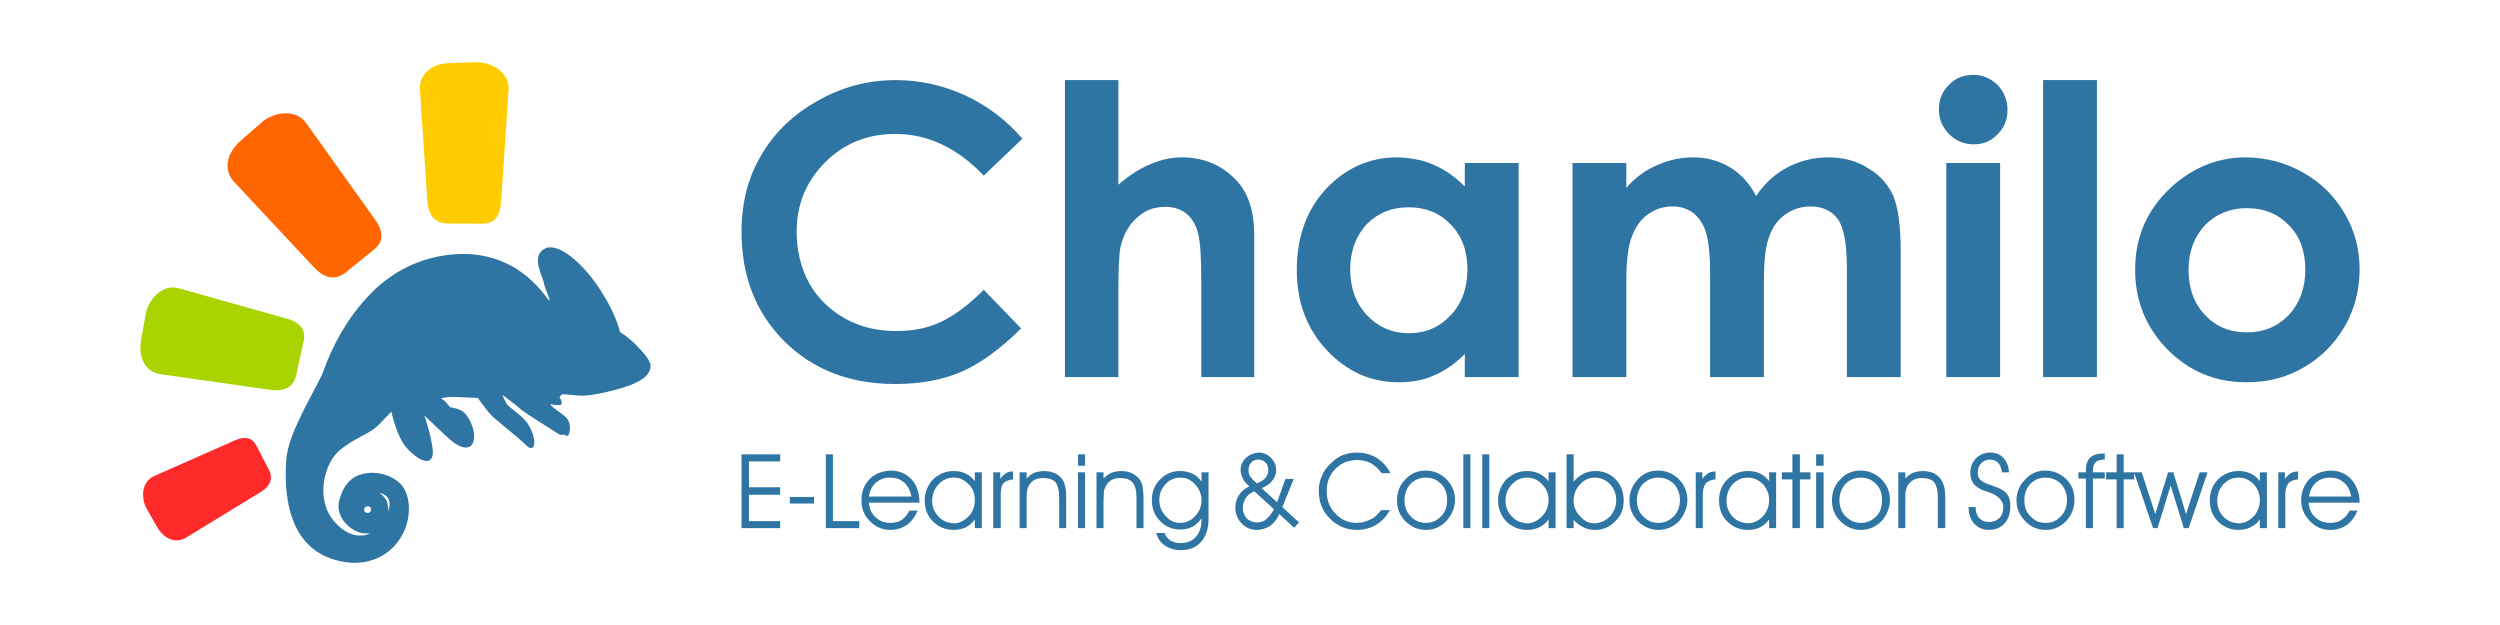
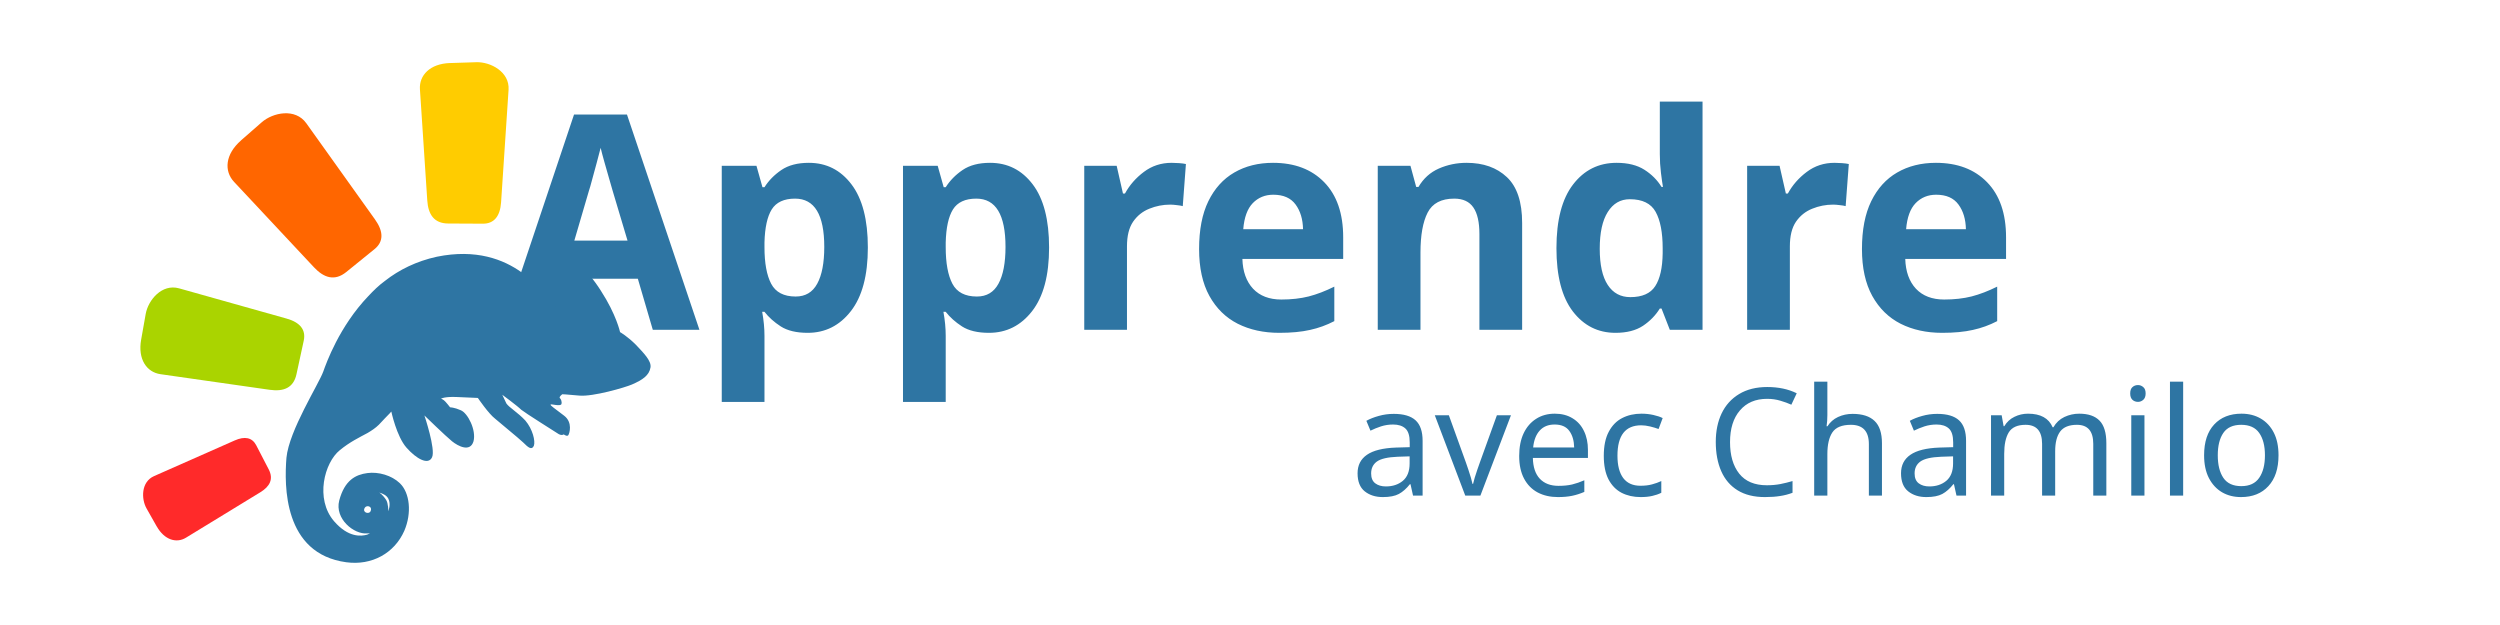
- <svg xmlns="http://www.w3.org/2000/svg" width="400" height="100" id="svg3034" version="1.1">
+ <svg xmlns="http://www.w3.org/2000/svg" width="400" height="100" id="svg3034" version="1.1" xml:space="preserve">
  <defs id="defs3036" />
  <g id="layer1" transform="translate(0,-952.3622)">
-     <g id="g1506" transform="matrix(0.9888601,0,0,0.9888601,5.005831,11.46593)">
-       <g transform="matrix(0.3661674,0,0,0.3661674,-28.87784,687.9578)" id="g1448">
-         <path style="fill:#2e75a3;stroke-width:1.001" id="path2819" d="m 1058.013,888.635 v -22.061 c 7.288,0 13.427,-2.494 18.415,-7.672 4.796,-5.18 7.29,-11.895 7.29,-19.952 0,-8.059 -2.301,-14.772 -7.29,-19.762 -4.794,-4.987 -10.934,-7.481 -18.415,-7.481 v -22.446 c 8.633,0.191 17.073,2.303 24.747,6.714 7.864,4.413 14.004,10.552 18.417,18.225 4.411,7.484 6.523,15.732 6.523,24.556 0,9.018 -2.111,17.266 -6.523,25.132 -4.605,7.864 -10.552,13.813 -18.226,18.225 -7.481,4.411 -15.922,6.523 -24.938,6.523 z m 0,-99.375 v 22.446 h -0.193 c -7.29,0 -13.429,2.494 -18.417,7.483 -4.794,5.18 -7.288,11.701 -7.288,19.76 0,8.248 2.494,14.963 7.288,19.952 4.796,5.179 10.936,7.672 18.417,7.672 0,0 0,0 0.193,0 v 22.061 c -0.193,0 -0.193,0 -0.385,0 -13.62,0 -25.13,-4.796 -34.723,-14.388 -9.593,-9.784 -14.389,-21.485 -14.389,-35.298 0,-14.772 5.373,-26.859 16.308,-36.836 9.4,-8.441 20.334,-12.853 32.613,-12.853 0.191,0 0.383,0 0.576,0 z m -370.449,99.183 v -21.487 c 7.481,0 13.619,-2.686 18.416,-7.864 4.987,-5.18 7.482,-11.895 7.482,-20.336 0,-8.248 -2.494,-14.963 -7.482,-19.952 -4.796,-4.987 -10.935,-7.482 -18.416,-7.482 v -21.678 c 3.836,0.384 7.481,1.343 10.935,2.878 4.987,2.109 9.593,5.372 13.813,9.592 v -10.359 h 23.788 v 94.578 h -23.788 v -10.167 c -4.605,4.605 -9.207,7.672 -14.004,9.592 -3.262,1.536 -6.908,2.304 -10.743,2.687 z m 72.324,-96.688 h 23.788 v 10.936 c 4.028,-4.605 8.633,-7.865 13.62,-9.976 4.987,-2.303 10.361,-3.453 16.115,-3.453 5.947,0 11.319,1.534 16.115,4.412 4.796,2.878 8.633,7.098 11.512,12.662 3.646,-5.565 8.44,-9.784 13.813,-12.662 5.563,-2.878 11.51,-4.412 18.033,-4.412 6.716,0 12.663,1.534 17.651,4.796 5.18,3.068 8.824,7.098 11.127,12.279 2.108,4.986 3.26,13.046 3.26,24.364 v 55.634 H 881.134 v -48.151 c 0,-10.743 -1.343,-18.034 -4.028,-21.679 -2.685,-3.646 -6.716,-5.563 -12.086,-5.563 -4.028,0 -7.673,1.151 -10.936,3.454 -3.26,2.108 -5.563,5.371 -7.099,9.4 -1.726,4.222 -2.494,10.743 -2.494,19.76 v 42.781 h -23.788 v -45.849 c 0,-8.633 -0.769,-14.772 -1.917,-18.417 -1.345,-3.837 -3.262,-6.523 -5.756,-8.442 -2.494,-1.726 -5.371,-2.686 -9.016,-2.686 -3.839,0 -7.484,1.151 -10.743,3.454 -3.07,2.108 -5.565,5.563 -7.099,9.784 -1.726,4.22 -2.494,10.934 -2.494,19.952 v 42.204 H 759.891 V 791.754 Z M 936.958,752.809 c 4.222,0 7.675,1.535 10.743,4.413 2.877,3.069 4.413,6.714 4.413,10.936 0,4.411 -1.343,7.864 -4.413,10.935 -2.877,3.069 -6.523,4.412 -10.55,4.412 -4.222,0 -7.866,-1.534 -10.936,-4.604 -2.879,-2.878 -4.413,-6.715 -4.413,-10.936 0,-4.221 1.534,-7.865 4.413,-10.742 2.878,-3.07 6.523,-4.413 10.742,-4.413 z m -11.893,38.945 h 23.788 v 94.578 h -23.788 z m 42.78,-36.643 h 23.79 v 131.22 h -23.79 z m -451.023,25.899 -17.074,16.307 c -11.702,-12.279 -24.747,-18.417 -39.135,-18.417 -12.279,0 -22.638,4.221 -30.886,12.47 -8.442,8.442 -12.662,18.609 -12.662,30.695 0,8.633 1.918,16.115 5.564,22.828 3.646,6.525 9.017,11.703 15.732,15.54 6.906,3.836 14.388,5.562 22.637,5.562 7.099,0 13.62,-1.149 19.376,-3.836 5.946,-2.686 12.47,-7.482 19.375,-14.387 l 16.498,17.074 c -9.401,9.4 -18.417,15.732 -26.859,19.376 -8.249,3.451 -17.841,5.18 -28.776,5.18 -19.76,0 -36.067,-6.139 -48.921,-18.802 -12.662,-12.661 -18.992,-28.775 -18.992,-48.535 0,-12.662 2.877,-23.981 8.825,-33.957 5.755,-9.784 14.004,-17.841 24.747,-23.788 10.742,-6.139 22.253,-9.209 34.723,-9.209 10.551,0 20.719,2.303 30.503,6.715 9.785,4.604 18.225,10.935 25.324,19.183 z m 170.742,8.633 v 21.678 h -0.191 c -7.482,0 -13.429,2.495 -18.417,7.482 -4.796,5.18 -7.29,11.895 -7.29,19.952 0,8.25 2.494,14.963 7.482,20.336 4.987,5.179 11.127,7.864 18.226,7.864 0.191,0 0.191,0 0.191,0 v 21.487 c -1.343,0.191 -2.877,0.191 -4.411,0.191 -12.279,0 -22.83,-4.605 -31.847,-14.197 -8.824,-9.4 -13.238,-21.294 -13.238,-35.298 0,-14.58 4.22,-26.475 12.853,-35.876 8.633,-9.207 19.185,-14.004 31.464,-14.004 1.916,0 3.452,0.192 5.179,0.383 z M 535.622,755.111 h 23.597 v 46.235 c 4.605,-4.029 9.402,-7.099 14.004,-9.017 4.796,-2.109 9.402,-3.069 14.198,-3.069 9.207,0 17.266,3.261 23.596,9.784 5.565,5.563 8.25,14.006 8.25,24.747 v 62.54 h -23.405 v -41.63 c 0,-10.936 -0.385,-18.417 -1.536,-22.253 -0.958,-3.837 -2.877,-6.523 -5.18,-8.442 -2.494,-1.918 -5.563,-2.877 -9.207,-2.877 -4.987,0 -9.018,1.535 -12.47,4.796 -3.453,2.877 -5.947,7.29 -7.29,12.853 -0.576,2.879 -0.96,9.209 -0.96,19.376 v 38.176 h -23.597 z" />
-         <path style="fill:#2e75a3;stroke-width:1.013" id="path2913" d="m 1094.691,953.877 v -3.107 0 c 1.942,0 3.494,-0.388 5.047,-1.359 1.554,-0.971 2.72,-2.33 3.495,-4.076 h 3.495 c -0.971,2.718 -2.718,4.854 -4.66,6.406 -2.134,1.359 -4.464,2.136 -7.182,2.136 z m 0,-12.037 v -2.718 h 9.319 c -0.583,-2.718 -1.552,-4.854 -3.301,-6.213 -1.552,-1.359 -3.495,-2.136 -6.018,-2.136 v -3.105 c 0.195,0 0.195,0 0.195,0 3.882,0 6.794,1.359 9.124,3.882 2.33,2.524 3.689,6.016 3.689,10.095 v 0.193 z m 0,-14.171 v 3.105 h -0.194 c -2.33,0 -4.464,0.778 -6.018,2.136 -1.747,1.552 -2.718,3.689 -3.105,6.213 h 9.317 v 2.718 h -9.512 c 0.193,2.718 1.165,4.854 2.911,6.406 1.749,1.747 4.076,2.524 6.6,2.524 v 3.107 c -3.493,0 -6.6,-1.361 -8.93,-3.885 -2.524,-2.524 -3.882,-5.629 -3.882,-9.124 0,-3.882 1.359,-6.987 3.689,-9.512 2.521,-2.328 5.433,-3.493 9.122,-3.687 z m -40.574,26.208 v -2.913 c 0.193,0 0.193,0 0.193,0 2.524,0 4.66,-1.165 6.601,-3.105 1.749,-1.942 2.72,-4.466 2.72,-7.184 0,-2.718 -0.971,-5.047 -2.72,-6.989 -1.94,-1.94 -4.076,-2.911 -6.601,-2.911 0,0 0,0 -0.193,0 v -2.911 c 0.193,0 0.193,0 0.388,0 1.942,0 3.495,0.388 5.241,1.165 1.554,0.776 2.913,1.94 3.882,3.299 v -3.882 h 3.107 v 24.656 h -3.107 v -3.882 c -0.969,1.552 -2.328,2.524 -4.076,3.495 -1.552,0.776 -3.495,1.163 -5.435,1.163 v 0 0.002 z m 20.773,-0.778 h -3.107 v -24.656 h 2.911 v 2.911 c 0.778,-1.163 1.749,-1.94 2.524,-2.524 0.971,-0.581 2.136,-0.776 3.301,-0.776 v 3.495 c -1.94,0.193 -3.495,0.776 -4.27,1.747 -0.778,0.971 -1.359,2.718 -1.359,4.854 z m -20.773,-25.236 v 2.911 c -2.523,0 -4.66,0.971 -6.6,2.911 -1.749,1.942 -2.72,4.466 -2.72,7.377 0,2.718 0.971,5.047 2.72,6.989 1.94,1.94 4.076,2.718 6.6,2.911 v 2.913 0 c -3.495,0 -6.6,-1.361 -8.93,-3.689 -2.523,-2.524 -3.689,-5.631 -3.689,-9.319 0,-3.688 1.165,-6.794 3.689,-9.317 2.33,-2.33 5.435,-3.688 8.93,-3.688 z m -46.01,3.688 v -2.913 l 8.348,24.462 h 1.94 l 5.825,-18.831 5.825,18.831 h 2.134 l 8.348,-24.656 h -3.495 l -6.018,18.443 -5.629,-18.443 h -2.33 l -5.629,18.443 -6.018,-18.443 h -3.301 v 0 3.108 0 0 z m 0,-2.913 v 2.913 h -4.66 V 953.099 h -3.105 v -21.548 h -4.66 v -3.107 h 4.66 v -7.958 h 3.105 v 7.958 h 4.66 v 0 z m -39.215,25.239 v -3.107 c 0,0 0,0 0.193,0 2.524,0 4.854,-0.971 6.6,-2.911 1.747,-1.749 2.718,-4.272 2.718,-7.184 0,-2.911 -0.971,-5.241 -2.718,-7.184 -1.747,-1.747 -4.076,-2.718 -6.794,-2.718 v -3.105 c 3.493,0 6.6,1.359 9.124,3.687 2.524,2.524 3.689,5.631 3.689,9.126 0,3.689 -1.165,6.794 -3.689,9.512 -2.524,2.524 -5.435,3.885 -8.93,3.885 -0.194,-0.001 -0.194,-0.001 -0.194,-0.001 z m 20.965,-0.778 h -3.105 v -21.938 h -3.301 v -2.718 h 3.301 v -0.776 c 0,-2.526 0.581,-4.466 1.94,-5.825 1.361,-1.165 3.301,-1.749 6.018,-1.749 h 0.39 v 2.72 c -1.942,0 -3.301,0.388 -4.078,1.165 -0.776,0.776 -1.165,1.94 -1.165,3.689 v 0.776 h 5.243 v 2.718 h -5.243 v 21.938 z m -20.965,-25.431 v 3.105 h -0.195 c -2.524,0 -4.658,0.971 -6.406,2.718 -1.94,1.942 -2.718,4.466 -2.718,7.184 0,2.911 0.778,5.435 2.718,7.184 1.749,1.94 3.882,2.911 6.602,2.911 v 3.107 c -3.495,0 -6.602,-1.361 -8.932,-3.885 -2.524,-2.524 -3.882,-5.629 -3.882,-9.124 0,-3.689 1.359,-6.794 3.882,-9.317 2.524,-2.72 5.437,-3.882 8.736,-3.882 0.194,0 0.194,0 0.194,0 z m -81.538,26.208 v -3.107 0 c 2.718,0 4.854,-0.971 6.796,-2.911 1.747,-1.749 2.524,-4.272 2.524,-7.184 0,-2.911 -0.778,-5.241 -2.718,-7.184 -1.749,-1.747 -3.885,-2.718 -6.602,-2.718 v -3.105 c 3.495,0 6.406,1.359 8.93,3.687 2.524,2.524 3.885,5.631 3.885,9.126 0,3.689 -1.361,6.794 -3.689,9.512 -2.521,2.523 -5.628,3.884 -9.124,3.884 z m 16.501,-25.433 h 3.107 v 2.718 c 0.971,-0.969 2.136,-1.94 3.301,-2.524 1.359,-0.388 2.718,-0.776 4.464,-0.776 1.749,0 3.495,0.388 4.854,0.969 1.359,0.778 2.524,1.749 3.301,2.913 0.581,0.971 0.969,1.94 1.359,3.299 0.193,1.165 0.388,2.913 0.388,5.243 v 12.812 h -3.301 v -13.784 c 0,-2.911 -0.581,-5.047 -1.552,-6.406 -1.165,-1.359 -2.911,-1.942 -5.435,-1.942 -1.359,0 -2.718,0.193 -3.689,0.778 -1.165,0.581 -1.942,1.552 -2.718,2.524 -0.39,0.776 -0.583,1.552 -0.778,2.33 -0.193,0.969 -0.193,2.33 -0.193,4.464 v 12.037 h -3.107 z m 31.062,15.336 h 3.107 c 0,2.136 0.581,3.689 1.552,4.854 1.165,1.165 2.524,1.749 4.272,1.749 1.94,0 3.493,-0.583 4.658,-1.749 1.166,-1.166 1.749,-2.718 1.749,-4.854 0,-2.911 -2.33,-5.241 -6.989,-6.794 -0.388,0 -0.581,-0.193 -0.778,-0.193 -2.524,-0.778 -4.076,-1.942 -5.241,-3.107 -0.971,-1.359 -1.552,-2.911 -1.552,-5.047 0,-2.524 0.778,-4.658 2.524,-6.406 1.552,-1.552 3.689,-2.524 6.213,-2.524 2.524,0 4.466,0.778 5.825,2.33 1.552,1.552 2.33,3.689 2.524,6.406 h -3.107 c -0.193,-1.747 -0.776,-3.105 -1.552,-4.076 -0.971,-0.971 -2.136,-1.552 -3.689,-1.552 -1.553,0 -2.911,0.581 -3.882,1.552 -1.165,1.165 -1.552,2.524 -1.552,4.076 0,0.971 0,1.552 0.388,2.33 0.388,0.583 0.778,1.165 1.552,1.552 0.583,0.583 1.942,1.165 3.882,1.749 1.165,0.388 1.942,0.776 2.524,0.969 2.136,0.778 3.689,1.749 4.66,3.107 0.971,1.358 1.359,2.911 1.359,5.047 0,3.301 -0.776,5.825 -2.524,7.765 -1.747,1.942 -4.076,2.913 -6.987,2.913 -2.526,0 -4.854,-0.971 -6.408,-2.72 -1.747,-1.94 -2.524,-4.27 -2.524,-7.375 v -0.003 z m -47.563,-16.111 v 3.105 c -0.193,0 -0.193,0 -0.193,0 -2.524,0 -4.854,0.971 -6.6,2.718 -1.749,1.942 -2.718,4.466 -2.718,7.184 0,2.911 0.969,5.435 2.718,7.184 1.94,1.94 4.076,2.911 6.794,2.911 v 3.107 c -3.689,0 -6.6,-1.361 -9.124,-3.885 -2.524,-2.524 -3.689,-5.629 -3.689,-9.124 0,-3.689 1.165,-6.794 3.689,-9.317 2.524,-2.72 5.435,-3.882 8.93,-3.882 10e-4,0 10e-4,0 0.194,0 z m -49.892,26.208 v -2.913 0 c 2.524,0 4.66,-1.165 6.602,-3.105 1.747,-1.942 2.718,-4.466 2.718,-7.184 0,-2.718 -0.971,-5.047 -2.718,-6.989 -1.942,-1.94 -4.078,-2.911 -6.602,-2.911 v 0 -2.911 c 0,0 0,0 0.193,0 1.942,0 3.689,0.388 5.243,1.165 1.552,0.776 2.911,1.94 3.882,3.299 v -3.882 h 3.105 v 24.656 h -3.105 v -3.882 c -0.971,1.552 -2.33,2.524 -3.882,3.495 -1.749,0.776 -3.495,1.163 -5.437,1.163 v 0 z m 19.608,-0.778 v -21.548 h -4.66 v -3.107 h 4.66 v -7.958 h 3.301 v 7.958 h 4.658 v 3.107 h -4.658 V 953.099 Z m 13.784,-27.566 h -3.301 v -5.047 h 3.301 z M 867.553,953.099 v -24.656 h 3.301 V 953.099 Z m -30.091,-25.236 v 2.911 c -2.718,0 -4.854,0.971 -6.794,2.911 -1.749,1.942 -2.718,4.466 -2.718,7.377 0,2.718 0.969,5.047 2.718,6.989 1.94,1.94 4.076,2.718 6.794,2.911 v 2.913 h -0.193 c -3.495,0 -6.6,-1.361 -8.93,-3.689 -2.524,-2.524 -3.689,-5.631 -3.689,-9.319 0,-3.688 1.165,-6.794 3.689,-9.317 2.329,-2.33 5.434,-3.688 9.123,-3.688 z m -39.604,26.014 v -3.107 0 c 2.72,0 4.854,-0.971 6.796,-2.911 1.747,-1.749 2.718,-4.272 2.718,-7.184 0,-2.911 -0.971,-5.241 -2.718,-7.184 -1.942,-1.747 -4.076,-2.718 -6.796,-2.718 v -3.105 c 3.495,0 6.408,1.359 8.932,3.687 2.524,2.524 3.882,5.631 3.882,9.126 0,3.689 -1.359,6.794 -3.689,9.512 -2.524,2.523 -5.63,3.884 -9.125,3.884 z m 19.608,-0.778 h -3.105 v -24.656 h 2.911 v 2.911 c 0.778,-1.163 1.747,-1.94 2.524,-2.524 0.971,-0.581 2.136,-0.776 3.301,-0.776 v 3.495 c -1.942,0.193 -3.301,0.776 -4.272,1.747 -0.776,0.971 -1.359,2.718 -1.359,4.854 z m -19.607,-25.431 v 3.105 h -0.195 c -2.524,0 -4.658,0.971 -6.6,2.718 -1.747,1.942 -2.718,4.466 -2.718,7.184 0,2.911 0.971,5.435 2.718,7.184 1.942,1.94 4.076,2.911 6.796,2.911 v 3.107 c -3.495,0 -6.602,-1.361 -9.126,-3.885 -2.33,-2.524 -3.689,-5.629 -3.689,-9.124 0,-3.689 1.359,-6.794 3.689,-9.317 2.524,-2.72 5.437,-3.882 8.93,-3.882 z m -27.956,26.208 v -2.913 c 2.524,-0.193 4.66,-1.165 6.6,-3.105 1.749,-1.942 2.72,-4.272 2.72,-7.184 0,-2.718 -0.971,-5.047 -2.72,-6.989 -1.94,-1.94 -4.076,-2.911 -6.6,-2.911 v -2.911 h 0.193 c 3.495,0 6.406,1.165 8.93,3.689 2.33,2.524 3.495,5.629 3.495,9.317 0,3.688 -1.165,6.796 -3.689,9.124 -2.328,2.523 -5.434,3.884 -8.929,3.884 z m 0,-26.014 v 2.911 c 0,0 0,0 -0.193,0 -2.524,0 -4.66,0.971 -6.6,3.107 -1.749,1.94 -2.72,4.27 -2.72,7.182 0,2.718 0.971,4.854 2.913,6.796 1.747,2.134 3.882,3.105 6.406,3.105 0,0 0,0 0.193,0 v 2.913 c -0.193,0 -0.193,0 -0.193,0 -1.942,0 -3.495,-0.39 -5.047,-1.165 -1.552,-0.778 -2.911,-1.749 -4.272,-3.301 v 3.689 H 757.285 v -32.614 h 3.105 v 10.289 1.747 c 1.361,-1.552 2.913,-2.718 4.466,-3.493 1.553,-0.779 3.108,-1.166 5.048,-1.166 z m -30.091,26.014 v -2.913 0 c 2.524,0 4.854,-1.165 6.6,-3.105 1.942,-1.942 2.913,-4.466 2.913,-7.184 0,-2.718 -0.971,-5.047 -2.913,-6.989 -1.747,-1.94 -4.076,-2.911 -6.406,-2.911 h -0.194 v -2.911 h 0.193 c 1.942,0 3.689,0.388 5.241,1.165 1.554,0.776 2.913,1.94 4.078,3.299 v -3.882 h 3.105 v 24.656 h -3.105 v -3.882 c -0.971,1.552 -2.33,2.524 -4.078,3.495 -1.747,0.776 -3.493,1.163 -5.435,1.163 z m 0,-26.014 v 2.911 c -2.524,0 -4.854,0.971 -6.6,2.911 -1.942,1.942 -2.913,4.466 -2.913,7.377 0,2.718 0.971,5.047 2.913,6.989 1.747,1.94 4.076,2.718 6.6,2.911 v 2.913 0 c -3.689,0 -6.6,-1.361 -9.124,-3.689 -2.33,-2.524 -3.689,-5.631 -3.689,-9.319 0,-3.688 1.359,-6.794 3.689,-9.317 2.525,-2.33 5.436,-3.688 9.124,-3.688 z m -44.652,26.014 v -3.107 0 c 2.718,0 4.854,-0.971 6.6,-2.911 1.942,-1.749 2.72,-4.272 2.72,-7.184 0,-2.911 -0.778,-5.241 -2.72,-7.184 -1.747,-1.747 -3.882,-2.718 -6.6,-2.718 v -3.105 c 3.495,0 6.406,1.359 8.93,3.687 2.524,2.524 3.882,5.631 3.882,9.126 0,3.689 -1.359,6.794 -3.882,9.512 -2.329,2.523 -5.434,3.884 -8.93,3.884 z m 16.501,-0.778 v -32.614 h 3.107 V 953.099 Z m 8.349,0 v -32.614 h 3.107 V 953.099 Z M 695.161,927.668 v 3.105 c -0.193,0 -0.193,0 -0.193,0 -2.524,0 -4.853,0.971 -6.599,2.718 -1.749,1.942 -2.718,4.466 -2.718,7.184 0,2.911 0.969,5.435 2.718,7.184 1.747,1.94 4.076,2.911 6.793,2.911 v 3.107 c -3.689,0 -6.599,-1.361 -9.123,-3.885 -2.524,-2.524 -3.688,-5.629 -3.688,-9.124 0,-3.689 1.165,-6.794 3.688,-9.317 2.524,-2.72 5.435,-3.882 8.93,-3.882 0,0 0,0 0.193,0 z m -74.157,26.208 v -3.301 c 1.359,-0.193 2.524,-0.583 3.495,-1.359 1.165,-0.971 2.328,-2.33 3.493,-4.466 l -6.987,-6.406 v -5.241 c 1.552,-0.778 2.524,-1.359 3.299,-2.33 0.778,-0.971 1.165,-2.136 1.165,-3.495 0,-1.165 -0.388,-2.33 -1.165,-3.105 -0.969,-0.971 -1.94,-1.359 -3.105,-1.359 0,0 0,0 -0.193,0 v -3.107 c 0.193,0 0.193,0 0.388,0 1.942,0 3.689,0.778 5.241,2.33 1.554,1.552 2.33,3.301 2.33,5.435 0,1.749 -0.581,3.107 -1.747,4.66 -0.971,1.359 -2.524,2.33 -4.66,3.301 l 6.796,6.213 3.687,-10.291 h 3.689 l -5.047,12.425 7.377,6.796 -2.134,2.33 -6.602,-6.018 c -0.969,2.33 -2.33,3.882 -4.076,5.241 -1.552,0.971 -3.301,1.552 -5.241,1.747 v 0 -0.001 z m 54.55,-25.045 c -1.359,-1.94 -3.105,-3.493 -4.852,-4.464 -1.749,-0.971 -3.885,-1.359 -6.213,-1.359 -3.689,0 -6.796,1.359 -9.319,3.882 -2.718,2.718 -3.882,6.018 -3.882,9.707 0,4.076 1.165,7.377 3.882,10.095 2.524,2.718 5.631,4.076 9.319,4.076 2.328,0 4.27,-0.581 6.213,-1.552 1.747,-0.778 3.299,-2.33 4.658,-4.076 h 3.882 c -1.552,2.718 -3.493,4.852 -6.016,6.406 -2.524,1.552 -5.437,2.33 -8.543,2.33 -4.854,0 -8.736,-1.749 -12.037,-5.049 -3.301,-3.299 -4.854,-7.375 -4.854,-12.229 0,-2.33 0.39,-4.466 1.359,-6.602 0.778,-1.94 2.136,-3.882 3.882,-5.435 1.554,-1.552 3.301,-2.911 5.243,-3.689 1.94,-0.778 4.076,-1.165 6.213,-1.165 3.299,0 6.213,0.778 8.93,2.33 2.524,1.747 4.66,3.882 6.018,6.794 h -3.885 z m -54.55,-9.124 v 3.107 c -1.165,0 -2.33,0.388 -3.107,1.359 -0.776,0.776 -1.165,1.94 -1.165,3.299 0,0.971 0.193,1.942 0.778,2.913 0.581,0.776 1.552,1.747 2.911,2.911 0.193,0 0.39,-0.193 0.583,-0.193 v 5.241 l -1.749,-1.552 c -1.552,0.778 -2.911,1.747 -3.689,2.911 -0.776,1.359 -1.359,2.718 -1.359,4.272 0,1.94 0.583,3.493 1.749,4.854 1.359,1.163 2.718,1.747 4.658,1.747 0.195,0 0.39,0 0.39,0 v 3.301 c -0.193,0 -0.39,0 -0.583,0 -2.718,0 -4.854,-0.971 -6.794,-2.913 -1.749,-1.94 -2.718,-4.27 -2.718,-6.987 0,-1.942 0.581,-3.882 1.552,-5.437 1.165,-1.747 2.718,-3.105 4.66,-3.882 -1.554,-1.359 -2.524,-2.524 -2.913,-3.495 -0.581,-1.165 -0.969,-2.328 -0.969,-3.689 0,-2.134 0.776,-3.882 2.328,-5.435 1.553,-1.361 3.299,-2.139 5.436,-2.332 z m -34.363,43.098 v -3.107 0 c 2.718,0 5.047,-0.776 6.796,-2.718 1.747,-1.942 2.524,-4.466 2.524,-7.572 v -0.583 c -1.165,1.554 -2.524,2.913 -4.078,3.689 -1.552,0.778 -3.299,1.165 -5.047,1.165 -0.193,0 -0.193,0 -0.193,0 v -2.911 0 c 2.33,0 4.66,-0.971 6.406,-2.911 1.942,-1.942 2.913,-4.272 2.913,-6.989 0,-2.717 -0.971,-5.241 -2.913,-7.184 -1.747,-1.94 -3.882,-2.911 -6.406,-2.911 v 0 -2.911 c 1.942,0 3.689,0.388 5.241,1.165 1.554,0.581 2.913,1.94 4.078,3.493 v -4.076 h 3.105 v 20.579 c 0,4.464 -1.165,7.765 -3.299,10.095 -2.136,2.524 -5.049,3.689 -8.932,3.689 z m 0,-34.943 v 2.911 c -2.718,0 -4.66,0.971 -6.406,2.718 -1.94,1.942 -2.911,4.272 -2.911,7.184 0,2.718 0.971,5.241 2.911,7.184 1.749,1.94 3.689,2.911 6.406,2.911 v 2.911 c -3.495,0 -6.6,-1.165 -8.93,-3.689 -2.524,-2.524 -3.689,-5.629 -3.689,-9.317 0,-3.688 1.165,-6.6 3.689,-9.124 2.33,-2.524 5.435,-3.689 8.736,-3.689 0,0 0,0 0.193,0 z m 0,31.837 v 3.107 c -2.718,0 -4.854,-0.778 -6.794,-1.942 -2.136,-1.552 -3.301,-3.301 -3.882,-5.629 h 3.689 c 0.388,1.359 1.359,2.524 2.524,3.299 1.359,0.778 2.524,1.166 4.464,1.166 z m -100.174,-5.823 v -2.913 0 c 2.524,0 4.66,-1.165 6.601,-3.105 1.941,-1.942 2.718,-4.466 2.718,-7.184 0,-2.718 -0.777,-5.047 -2.718,-6.989 -1.941,-1.94 -4.077,-2.911 -6.406,-2.911 -0.194,0 -0.194,0 -0.194,0 v -2.911 h 0.194 c 1.941,0 3.689,0.388 5.241,1.165 1.553,0.776 2.912,1.94 3.882,3.299 v -3.882 h 3.106 v 24.656 h -3.106 v -3.882 c -0.97,1.552 -2.329,2.524 -3.882,3.495 -1.748,0.776 -3.494,1.163 -5.436,1.163 v 0 0.002 z m 20.773,-0.778 h -3.301 v -24.656 h 3.106 v 2.911 c 0.778,-1.163 1.553,-1.94 2.524,-2.524 0.778,-0.581 1.942,-0.776 3.106,-0.776 v 3.495 c -1.941,0.193 -3.3,0.776 -4.27,1.747 -0.778,0.971 -1.165,2.718 -1.165,4.854 v 14.949 z m 8.347,-24.655 h 3.106 v 2.718 c 0.971,-0.969 1.941,-1.94 3.3,-2.524 1.36,-0.388 2.719,-0.776 4.466,-0.776 1.747,0 3.3,0.388 4.853,0.969 1.36,0.778 2.524,1.749 3.301,2.913 0.582,0.971 0.97,1.94 1.164,3.299 0.389,1.165 0.389,2.913 0.389,5.243 v 12.812 h -3.106 v -13.784 c 0,-2.911 -0.582,-5.047 -1.552,-6.406 -1.165,-1.359 -2.912,-1.942 -5.436,-1.942 -1.553,0 -2.718,0.193 -3.882,0.778 -0.971,0.581 -1.941,1.552 -2.524,2.524 -0.389,0.776 -0.582,1.552 -0.778,2.33 -0.193,0.969 -0.193,2.33 -0.193,4.464 v 12.037 h -3.106 v -24.656 z m 28.925,-2.911 h -3.105 v -5.047 h 3.105 z m -3.105,27.566 v -24.656 h 3.105 V 953.099 Z m 8.155,-24.655 h 3.105 v 2.718 c 0.971,-0.969 2.136,-1.94 3.495,-2.524 1.165,-0.388 2.718,-0.776 4.27,-0.776 1.942,0 3.495,0.388 4.854,0.969 1.552,0.778 2.524,1.749 3.495,2.913 0.581,0.971 0.971,1.94 1.165,3.299 0.193,1.165 0.388,2.913 0.388,5.243 v 12.812 h -3.105 v -13.784 c 0,-2.911 -0.583,-5.047 -1.749,-6.406 -1.166,-1.359 -2.911,-1.942 -5.435,-1.942 -1.359,0 -2.524,0.193 -3.689,0.778 -1.165,0.581 -1.942,1.552 -2.524,2.524 -0.388,0.776 -0.778,1.552 -0.971,2.33 0,0.969 -0.193,2.33 -0.193,4.464 v 12.037 h -3.105 z m -63.096,-0.581 v 2.911 c -2.718,0 -4.853,0.971 -6.6,2.911 -1.941,1.942 -2.912,4.466 -2.912,7.377 0,2.718 0.971,5.047 2.912,6.989 1.748,1.94 3.882,2.718 6.6,2.911 v 2.913 0 c -3.688,0 -6.794,-1.361 -9.124,-3.689 -2.524,-2.524 -3.689,-5.631 -3.689,-9.319 0,-3.688 1.359,-6.794 3.689,-9.317 2.525,-2.33 5.437,-3.688 9.124,-3.688 z m -27.954,26.014 v -3.107 0 c 1.747,0 3.494,-0.388 5.047,-1.359 1.359,-0.971 2.524,-2.33 3.3,-4.076 h 3.689 c -1.165,2.718 -2.718,4.854 -4.854,6.406 -2.135,1.359 -4.465,2.134 -7.183,2.134 v 0 0 z m 0,-12.037 v -2.718 h 9.318 c -0.582,-2.72 -1.748,-4.854 -3.301,-6.213 -1.552,-1.359 -3.689,-2.136 -6.017,-2.136 v -3.107 c 0,0 0,0 0.193,0 3.689,0 6.795,1.361 9.125,3.885 2.329,2.524 3.494,6.016 3.494,10.095 v 0.193 z m -62.513,-6.796 h 13.784 v 3.301 h -13.784 v 11.647 h 13.784 v 3.107 h -17.084 v -32.614 h 17.084 v 3.105 H 396 Z m 62.513,-7.375 v 3.105 c -0.194,0 -0.194,0 -0.389,0 -2.33,0 -4.271,0.778 -6.018,2.136 -1.747,1.552 -2.718,3.689 -3.106,6.213 h 9.514 v 2.718 h -9.514 c 0.194,2.718 1.165,4.854 2.912,6.406 1.748,1.747 3.882,2.524 6.601,2.524 v 3.107 c -3.689,0 -6.601,-1.361 -9.125,-3.885 -2.524,-2.524 -3.689,-5.629 -3.689,-9.124 0,-3.882 1.165,-6.987 3.689,-9.514 2.329,-2.326 5.435,-3.491 9.124,-3.685 z m -33.781,11.647 v 2.911 h -10.677 v -2.911 z m 19.997,13.783 h -14.754 v -32.614 h 3.106 v 29.508 h 11.648 z" />
-       </g>
-       <g transform="matrix(5.492299,0,0,5.492299,11.08049,-581.3522)" id="g1073">
-         <path style="fill:#2e75a3;stroke-width:0.576" d="m 50.215,23.846 c -0.238,-0.004 -0.46,0.042 -0.662,0.145 -1.616,0.82 -0.2,3.129 -0.111,3.82 0.135,0.737 0.818,1.939 0.588,1.938 -0.276,-0.048 -3.744,-6.649 -12.504,-4.852 -2.26,0.494 -4.199,1.453 -5.771,2.688 -0.693,0.504 -1.294,1.098 -1.85,1.693 -3.242,3.39 -4.691,7.481 -5.018,8.4 -0.514,1.425 -3.809,6.564 -4.102,9.602 -0.246,3.084 -0.344,10.688 6.666,11.635 2.847,0.384 5.35,-1.004 6.455,-3.496 0.859,-1.994 0.614,-4.23 -0.481,-5.293 -0.917,-0.89 -2.397,-1.305 -3.621,-1.143 -1.298,0.173 -2.534,0.767 -3.144,3.065 -0.517,2.023 1.635,3.785 3.109,3.655 v 0.002 c 0.092,4.91e-4 0.23,8.48e-4 0.322,-0.045 0,0 -0.093,0.092 -0.322,0.182 h -0.002 c -0.647,0.181 -2.074,0.356 -3.676,-1.492 -2.152,-2.497 -1.073,-6.543 0.639,-7.916 1.11,-0.915 2.172,-1.416 3.096,-1.918 0.462,-0.274 0.877,-0.548 1.248,-0.914 0.232,-0.229 0.418,-0.458 0.604,-0.641 v -0.002 c 0.553,-0.547 0.785,-0.824 0.785,-0.824 0,0 0.586,2.767 1.686,4.016 1.099,1.248 2.431,1.991 2.85,1.072 0.419,-0.873 -0.852,-4.654 -0.852,-4.654 0,0 2.382,2.315 3.07,2.871 0.688,0.555 2.022,1.253 2.396,0.012 0.329,-1.241 -0.629,-3.135 -1.41,-3.461 -0.735,-0.327 -1.197,-0.328 -1.197,-0.328 0,0 -0.458,-0.602 -0.688,-0.787 C 38.043,40.689 37.998,40.69 37.998,40.69 c 0,0 0.415,-0.228 1.705,-0.176 1.335,0.053 2.395,0.105 2.395,0.105 0,0 1.188,1.754 1.922,2.311 0.688,0.602 2.477,2.039 3.119,2.641 0.596,0.602 0.962,0.879 1.195,0.373 0.187,-0.506 -0.127,-1.842 -0.951,-2.812 -0.87,-0.925 -1.789,-1.436 -2.109,-1.898 -0.273,-0.554 -0.457,-0.969 -0.457,-0.969 0,0 1.699,1.251 2.111,1.668 0.459,0.37 3.489,2.273 3.994,2.598 0.505,0.372 0.736,0.143 0.736,0.143 0,0 0.367,0.279 0.506,0.096 0.139,-0.184 0.514,-1.425 -0.449,-2.166 -1.009,-0.788 -1.606,-1.16 -1.514,-1.252 0.047,-0.091 1.058,0.237 1.197,-0.039 0.093,-0.229 -0.044,-0.599 -0.182,-0.691 -0.091,-0.139 0.279,-0.414 0.279,-0.414 0,0 0.369,0.003 1.889,0.148 1.519,0.146 5.105,-0.902 5.867,-1.232 1.198,-0.519 1.924,-1.016 2.07,-1.902 0.12,-0.728 -0.775,-1.617 -1.6,-2.496 -0.962,-0.972 -1.789,-1.436 -1.789,-1.436 0,0 -0.404,-1.936 -2.141,-4.615 -1.479,-2.344 -3.911,-4.799 -5.578,-4.826 z M 31.129,51.152 c 0.44,0.15 0.799,0.303 1,0.685 0.314,0.597 0.002,1.393 0.002,1.393 0,0 0.006,-0.87 -0.248,-1.26 -0.175,-0.269 -0.413,-0.569 -0.754,-0.818 z m -0.984,2.092 c -0.17,0.348 -0.865,0.151 -0.684,-0.305 0.195,-0.49 0.96,-0.261 0.684,0.305 z" transform="matrix(0.2645833,0,0,0.2645833,0,280.0666)" id="path1061" />
-         <path d="m 10.318,280.948 0.775,-0.025 c 0.416,-0.013 0.986,0.281 0.95,0.814 l -0.22,3.311 c -0.028,0.415 -0.208,0.634 -0.537,0.632 l -1.021,-0.005 c -0.416,-0.002 -0.59,-0.267 -0.617,-0.682 L 9.432,281.723 c -0.027,-0.415 0.296,-0.756 0.886,-0.776 z" id="path2950" style="fill:#ffcc00;stroke-width:0.058" />
-         <path d="m 4.158,283.229 0.613,-0.536 c 0.329,-0.288 0.988,-0.427 1.314,0.029 l 2.025,2.836 c 0.254,0.356 0.253,0.653 -0.015,0.871 l -0.833,0.675 c -0.34,0.275 -0.657,0.176 -0.955,-0.143 l -2.351,-2.513 c -0.299,-0.319 -0.263,-0.811 0.204,-1.219 z" id="path2954" style="fill:#ff6600;stroke-width:0.061" />
-         <path d="m 1.219,289.097 0.134,-0.757 c 0.072,-0.406 0.475,-0.898 0.984,-0.755 l 3.168,0.891 c 0.397,0.112 0.573,0.331 0.504,0.65 l -0.214,0.989 c -0.087,0.403 -0.379,0.517 -0.788,0.459 l -3.217,-0.46 c -0.408,-0.058 -0.674,-0.441 -0.571,-1.018 z" id="path2958" style="fill:#aad400;stroke-width:0.058" />
-         <path d="m 1.678,294.599 -0.299,-0.528 c -0.161,-0.283 -0.163,-0.785 0.219,-0.954 l 2.377,-1.051 c 0.298,-0.132 0.515,-0.086 0.634,0.142 l 0.368,0.71 c 0.15,0.289 0.03,0.506 -0.248,0.675 l -2.19,1.338 c -0.278,0.17 -0.632,0.07 -0.86,-0.332 z" id="path2962" style="fill:#ff2a2a;stroke-width:0.046" />
-       </g>
+     <g transform="matrix(5.431116,0,0,5.431116,15.96289,-563.41)" id="g1073">
+       <path style="fill:#2e75a3;stroke-width:0.576" d="m 50.215,23.846 c -0.238,-0.004 -0.46,0.042 -0.662,0.145 -1.616,0.82 -0.2,3.129 -0.111,3.82 0.135,0.737 0.818,1.939 0.588,1.938 -0.276,-0.048 -3.744,-6.649 -12.504,-4.852 -2.26,0.494 -4.199,1.453 -5.771,2.688 -0.693,0.504 -1.294,1.098 -1.85,1.693 -3.242,3.39 -4.691,7.481 -5.018,8.4 -0.514,1.425 -3.809,6.564 -4.102,9.602 -0.246,3.084 -0.344,10.688 6.666,11.635 2.847,0.384 5.35,-1.004 6.455,-3.496 0.859,-1.994 0.614,-4.23 -0.481,-5.293 -0.917,-0.89 -2.397,-1.305 -3.621,-1.143 -1.298,0.173 -2.534,0.767 -3.144,3.065 -0.517,2.023 1.635,3.785 3.109,3.655 v 0.002 c 0.092,4.91e-4 0.23,8.48e-4 0.322,-0.045 0,0 -0.093,0.092 -0.322,0.182 h -0.002 c -0.647,0.181 -2.074,0.356 -3.676,-1.492 -2.152,-2.497 -1.073,-6.543 0.639,-7.916 1.11,-0.915 2.172,-1.416 3.096,-1.918 0.462,-0.274 0.877,-0.548 1.248,-0.914 0.232,-0.229 0.418,-0.458 0.604,-0.641 v -0.002 c 0.553,-0.547 0.785,-0.824 0.785,-0.824 0,0 0.586,2.767 1.686,4.016 1.099,1.248 2.431,1.991 2.85,1.072 0.419,-0.873 -0.852,-4.654 -0.852,-4.654 0,0 2.382,2.315 3.07,2.871 0.688,0.555 2.022,1.253 2.396,0.012 0.329,-1.241 -0.629,-3.135 -1.41,-3.461 -0.735,-0.327 -1.197,-0.328 -1.197,-0.328 0,0 -0.458,-0.602 -0.688,-0.787 C 38.043,40.689 37.998,40.69 37.998,40.69 c 0,0 0.415,-0.228 1.705,-0.176 1.335,0.053 2.395,0.105 2.395,0.105 0,0 1.188,1.754 1.922,2.311 0.688,0.602 2.477,2.039 3.119,2.641 0.596,0.602 0.962,0.879 1.195,0.373 0.187,-0.506 -0.127,-1.842 -0.951,-2.812 -0.87,-0.925 -1.789,-1.436 -2.109,-1.898 -0.273,-0.554 -0.457,-0.969 -0.457,-0.969 0,0 1.699,1.251 2.111,1.668 0.459,0.37 3.489,2.273 3.994,2.598 0.505,0.372 0.736,0.143 0.736,0.143 0,0 0.367,0.279 0.506,0.096 0.139,-0.184 0.514,-1.425 -0.449,-2.166 -1.009,-0.788 -1.606,-1.16 -1.514,-1.252 0.047,-0.091 1.058,0.237 1.197,-0.039 0.093,-0.229 -0.044,-0.599 -0.182,-0.691 -0.091,-0.139 0.279,-0.414 0.279,-0.414 0,0 0.369,0.003 1.889,0.148 1.519,0.146 5.105,-0.902 5.867,-1.232 1.198,-0.519 1.924,-1.016 2.07,-1.902 0.12,-0.728 -0.775,-1.617 -1.6,-2.496 -0.962,-0.972 -1.789,-1.436 -1.789,-1.436 0,0 -0.404,-1.936 -2.141,-4.615 -1.479,-2.344 -3.911,-4.799 -5.578,-4.826 z M 31.129,51.152 c 0.44,0.15 0.799,0.303 1,0.685 0.314,0.597 0.002,1.393 0.002,1.393 0,0 0.006,-0.87 -0.248,-1.26 -0.175,-0.269 -0.413,-0.569 -0.754,-0.818 z m -0.984,2.092 c -0.17,0.348 -0.865,0.151 -0.684,-0.305 0.195,-0.49 0.96,-0.261 0.684,0.305 z" transform="matrix(0.2645833,0,0,0.2645833,0,280.0666)" id="path1061" />
+       <path d="m 10.318,280.948 0.775,-0.025 c 0.416,-0.013 0.986,0.281 0.95,0.814 l -0.22,3.311 c -0.028,0.415 -0.208,0.634 -0.537,0.632 l -1.021,-0.005 c -0.416,-0.002 -0.59,-0.267 -0.617,-0.682 L 9.432,281.723 c -0.027,-0.415 0.296,-0.756 0.886,-0.776 z" id="path2950" style="fill:#ffcc00;stroke-width:0.058" />
+       <path d="m 4.158,283.229 0.613,-0.536 c 0.329,-0.288 0.988,-0.427 1.314,0.029 l 2.025,2.836 c 0.254,0.356 0.253,0.653 -0.015,0.871 l -0.833,0.675 c -0.34,0.275 -0.657,0.176 -0.955,-0.143 l -2.351,-2.513 c -0.299,-0.319 -0.263,-0.811 0.204,-1.219 z" id="path2954" style="fill:#ff6600;stroke-width:0.061" />
+       <path d="m 1.219,289.097 0.134,-0.757 c 0.072,-0.406 0.475,-0.898 0.984,-0.755 l 3.168,0.891 c 0.397,0.112 0.573,0.331 0.504,0.65 l -0.214,0.989 c -0.087,0.403 -0.379,0.517 -0.788,0.459 l -3.217,-0.46 c -0.408,-0.058 -0.674,-0.441 -0.571,-1.018 z" id="path2958" style="fill:#aad400;stroke-width:0.058" />
+       <path d="m 1.678,294.599 -0.299,-0.528 c -0.161,-0.283 -0.163,-0.785 0.219,-0.954 l 2.377,-1.051 c 0.298,-0.132 0.515,-0.086 0.634,0.142 l 0.368,0.71 c 0.15,0.289 0.03,0.506 -0.248,0.675 l -2.19,1.338 c -0.278,0.17 -0.632,0.07 -0.86,-0.332 z" id="path2962" style="fill:#ff2a2a;stroke-width:0.046" />
    </g>
+     <text xml:space="preserve" style="font-size:46.917px;font-family:'Agency FB';-inkscape-font-specification:'Agency FB';text-align:center;text-anchor:middle;fill:#2e75a3;fill-opacity:1;stroke-width:0.418" x="236.957" y="981.53" id="text1" transform="scale(0.9765163,1.024048)">
+       <tspan id="tspan1" x="236.957" y="981.53" style="font-style:normal;font-variant:normal;font-weight:bold;font-stretch:normal;font-size:46.917px;font-family:raleway;-inkscape-font-specification:'raleway Bold';stroke-width:0.418">Apprendre</tspan>
+     </text>
+     <text xml:space="preserve" style="font-style:normal;font-variant:normal;font-weight:bold;font-stretch:normal;font-size:24px;font-family:raleway;-inkscape-font-specification:'raleway Bold';text-align:center;text-anchor:middle;fill:#2e75a3;stroke-width:0.333" x="306.581" y="1031.659" id="text2">
+       <tspan id="tspan2" x="306.581" y="1031.659" style="font-style:normal;font-variant:normal;font-weight:normal;font-stretch:normal;font-size:24px;font-family:raleway;-inkscape-font-specification:raleway">avec Chamilo</tspan>
+     </text>
  </g>
</svg>
